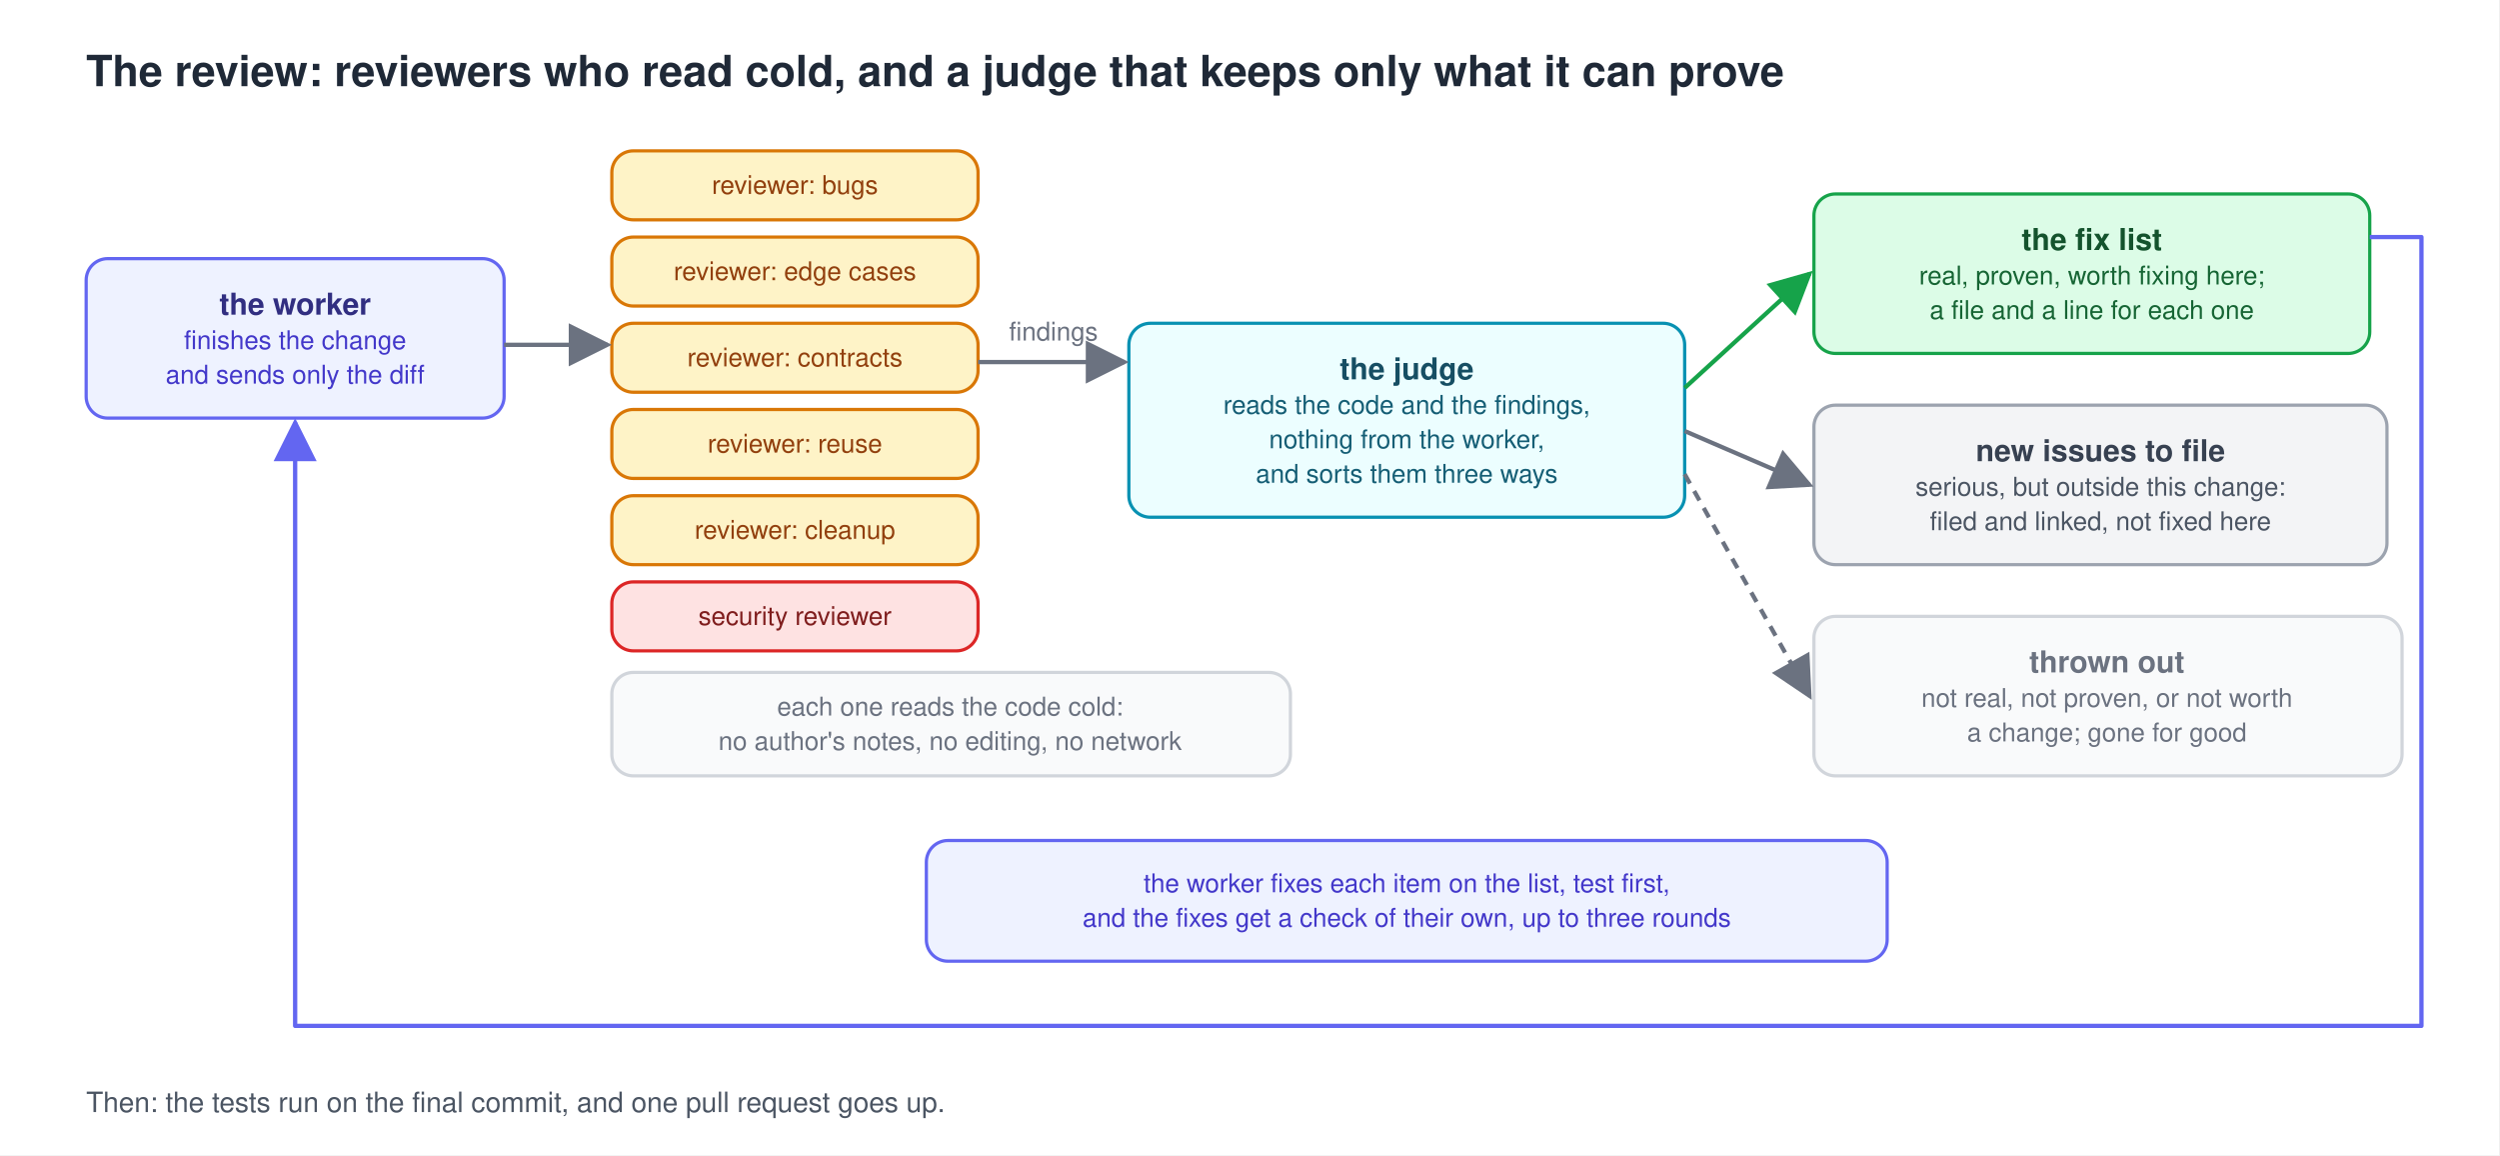
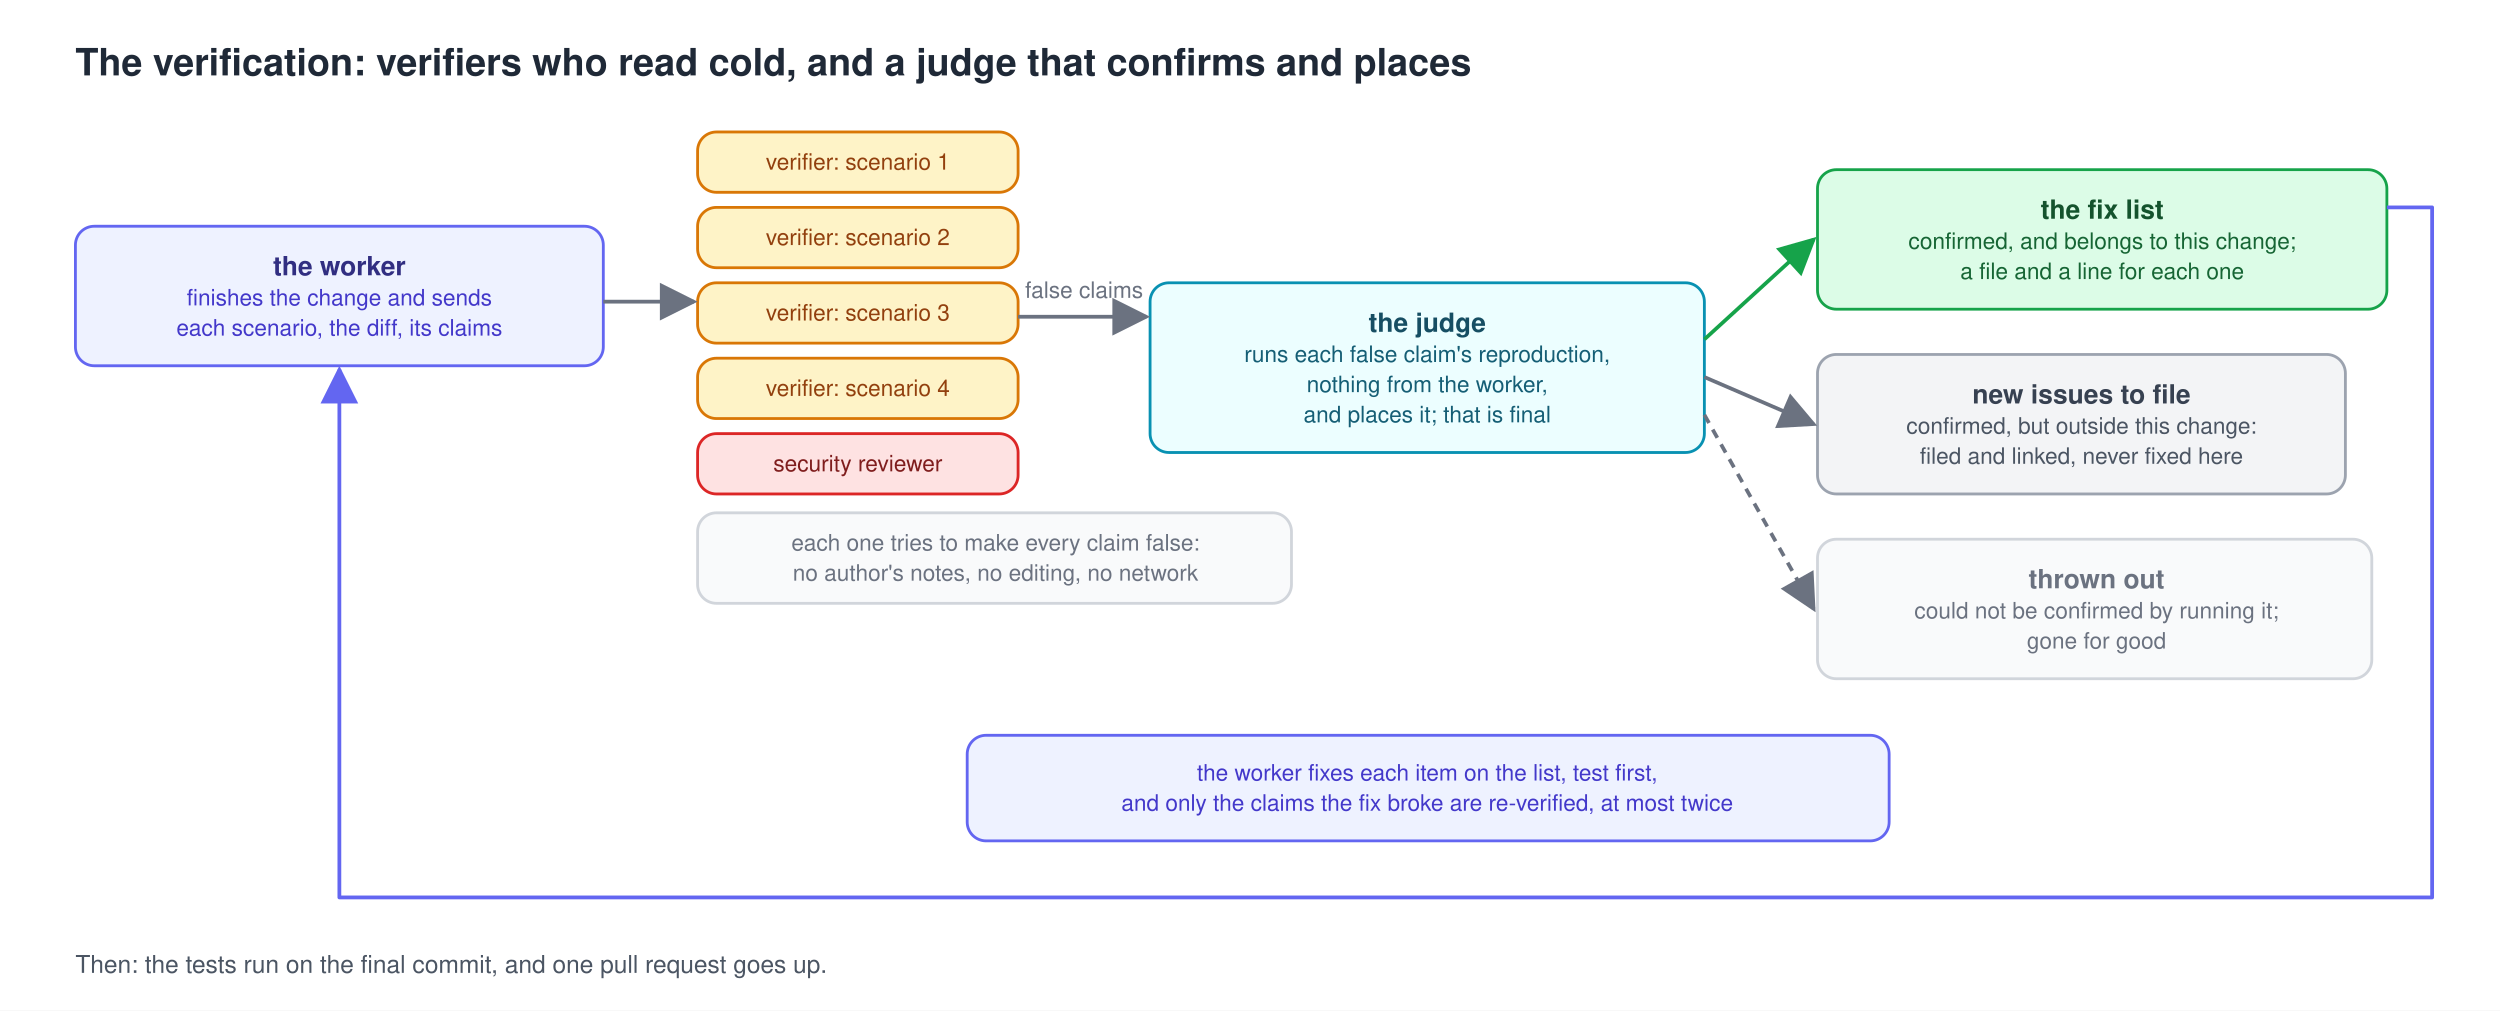
- <svg xmlns="http://www.w3.org/2000/svg" width="1160" height="536" viewBox="0 0 1160 536" font-family="-apple-system, Segoe UI, Helvetica, Arial, sans-serif" font-size="14">
-   <rect width="1160" height="536" fill="#ffffff" />
+ <svg xmlns="http://www.w3.org/2000/svg" width="1326" height="536" viewBox="0 0 1326 536" font-family="-apple-system, Segoe UI, Helvetica, Arial, sans-serif" font-size="14">
+   <rect width="1326" height="536" fill="#ffffff" />
  <defs>
    <marker id="m16a34a" markerWidth="10" markerHeight="10" refX="9" refY="5" orient="auto">
      <path d="M0,0 L10,5 L0,10 z" fill="#16a34a" />
    </marker>
    <marker id="m6366f1" markerWidth="10" markerHeight="10" refX="9" refY="5" orient="auto">
      <path d="M0,0 L10,5 L0,10 z" fill="#6366f1" />
    </marker>
    <marker id="m6b7280" markerWidth="10" markerHeight="10" refX="9" refY="5" orient="auto">
      <path d="M0,0 L10,5 L0,10 z" fill="#6b7280" />
    </marker>
    <marker id="md97706" markerWidth="10" markerHeight="10" refX="9" refY="5" orient="auto">
      <path d="M0,0 L10,5 L0,10 z" fill="#d97706" />
    </marker>
    <marker id="mdb2777" markerWidth="10" markerHeight="10" refX="9" refY="5" orient="auto">
      <path d="M0,0 L10,5 L0,10 z" fill="#db2777" />
    </marker>
    <marker id="mdc2626" markerWidth="10" markerHeight="10" refX="9" refY="5" orient="auto">
      <path d="M0,0 L10,5 L0,10 z" fill="#dc2626" />
    </marker>
  </defs>
-   <text x="40" y="40" text-anchor="start" font-size="20" font-weight="600" fill="#1f2937">The review: reviewers who read cold, and a judge that keeps only what it can prove</text>
-   <rect x="40" y="120" width="194" height="74" rx="10" fill="#eef2ff" stroke="#6366f1" stroke-width="1.5" />
-   <text x="137" y="146" text-anchor="middle" font-size="14" font-weight="600" fill="#312e81">the worker</text>
-   <text x="137" y="162" text-anchor="middle" font-size="12" fill="#4338ca">finishes the change</text>
-   <text x="137" y="178" text-anchor="middle" font-size="12" fill="#4338ca">and sends only the diff</text>
-   <rect x="284" y="70" width="170" height="32" rx="10" fill="#fef3c7" stroke="#d97706" stroke-width="1.5" />
-   <text x="369" y="90" text-anchor="middle" font-size="12" fill="#92400e">reviewer: bugs</text>
-   <rect x="284" y="110" width="170" height="32" rx="10" fill="#fef3c7" stroke="#d97706" stroke-width="1.5" />
-   <text x="369" y="130" text-anchor="middle" font-size="12" fill="#92400e">reviewer: edge cases</text>
-   <rect x="284" y="150" width="170" height="32" rx="10" fill="#fef3c7" stroke="#d97706" stroke-width="1.5" />
-   <text x="369" y="170" text-anchor="middle" font-size="12" fill="#92400e">reviewer: contracts</text>
-   <rect x="284" y="190" width="170" height="32" rx="10" fill="#fef3c7" stroke="#d97706" stroke-width="1.5" />
-   <text x="369" y="210" text-anchor="middle" font-size="12" fill="#92400e">reviewer: reuse</text>
-   <rect x="284" y="230" width="170" height="32" rx="10" fill="#fef3c7" stroke="#d97706" stroke-width="1.5" />
-   <text x="369" y="250" text-anchor="middle" font-size="12" fill="#92400e">reviewer: cleanup</text>
-   <rect x="284" y="270" width="170" height="32" rx="10" fill="#fee2e2" stroke="#dc2626" stroke-width="1.5" />
-   <text x="369" y="290" text-anchor="middle" font-size="12" fill="#7f1d1d">security reviewer</text>
-   <rect x="284" y="312" width="315" height="48" rx="10" fill="#f9fafb" stroke="#d1d5db" stroke-width="1.5" />
-   <text x="441" y="332" text-anchor="middle" font-size="12" fill="#6b7280">each one reads the code cold:</text>
-   <text x="441" y="348" text-anchor="middle" font-size="12" fill="#6b7280">no author's notes, no editing, no network</text>
-   <line x1="234" y1="160" x2="282" y2="160" stroke="#6b7280" stroke-width="2" marker-end="url(#m6b7280)" />
-   <rect x="524" y="150" width="258" height="90" rx="10" fill="#ecfeff" stroke="#0891b2" stroke-width="1.5" />
-   <text x="653" y="176" text-anchor="middle" font-size="14" font-weight="600" fill="#164e63">the judge</text>
-   <text x="653" y="192" text-anchor="middle" font-size="12" fill="#155e75">reads the code and the findings,</text>
-   <text x="653" y="208" text-anchor="middle" font-size="12" fill="#155e75">nothing from the worker,</text>
-   <text x="653" y="224" text-anchor="middle" font-size="12" fill="#155e75">and sorts them three ways</text>
-   <line x1="454" y1="168" x2="522" y2="168" stroke="#6b7280" stroke-width="2" marker-end="url(#m6b7280)" />
-   <text x="489" y="158" text-anchor="middle" font-size="12" fill="#6b7280">findings</text>
-   <rect x="842" y="90" width="258" height="74" rx="10" fill="#dcfce7" stroke="#16a34a" stroke-width="1.5" />
-   <text x="971" y="116" text-anchor="middle" font-size="14" font-weight="600" fill="#14532d">the fix list</text>
-   <text x="971" y="132" text-anchor="middle" font-size="12" fill="#166534">real, proven, worth fixing here;</text>
-   <text x="971" y="148" text-anchor="middle" font-size="12" fill="#166534">a file and a line for each one</text>
-   <rect x="842" y="188" width="266" height="74" rx="10" fill="#f3f4f6" stroke="#9ca3af" stroke-width="1.5" />
-   <text x="975" y="214" text-anchor="middle" font-size="14" font-weight="600" fill="#374151">new issues to file</text>
-   <text x="975" y="230" text-anchor="middle" font-size="12" fill="#4b5563">serious, but outside this change:</text>
-   <text x="975" y="246" text-anchor="middle" font-size="12" fill="#4b5563">filed and linked, not fixed here</text>
-   <rect x="842" y="286" width="273" height="74" rx="10" fill="#f9fafb" stroke="#d1d5db" stroke-width="1.5" />
-   <text x="978" y="312" text-anchor="middle" font-size="14" font-weight="600" fill="#6b7280">thrown out</text>
-   <text x="978" y="328" text-anchor="middle" font-size="12" fill="#6b7280">not real, not proven, or not worth</text>
-   <text x="978" y="344" text-anchor="middle" font-size="12" fill="#6b7280">a change; gone for good</text>
-   <line x1="782" y1="180" x2="840" y2="127" stroke="#16a34a" stroke-width="2" marker-end="url(#m16a34a)" />
-   <line x1="782" y1="200" x2="840" y2="225" stroke="#6b7280" stroke-width="2" marker-end="url(#m6b7280)" />
-   <line x1="782" y1="220" x2="840" y2="323" stroke="#6b7280" stroke-width="2" stroke-dasharray="5 4" marker-end="url(#m6b7280)" />
-   <rect x="430" y="390" width="446" height="56" rx="10" fill="#eef2ff" stroke="#6366f1" stroke-width="1.5" />
-   <text x="653" y="414" text-anchor="middle" font-size="12" fill="#4338ca">the worker fixes each item on the list, test first,</text>
-   <text x="653" y="430" text-anchor="middle" font-size="12" fill="#4338ca">and the fixes get a check of their own, up to three rounds</text>
-   <path d="M 1100 110 L 1124 110 L 1124 476 L 137 476 L 137 196" fill="none" stroke="#6366f1" stroke-width="2" stroke-linejoin="round" marker-end="url(#m6366f1)" />
+   <text x="40" y="40" text-anchor="start" font-size="20" font-weight="600" fill="#1f2937">The verification: verifiers who read cold, and a judge that confirms and places</text>
+   <rect x="40" y="120" width="280" height="74" rx="10" fill="#eef2ff" stroke="#6366f1" stroke-width="1.5" />
+   <text x="180" y="146" text-anchor="middle" font-size="14" font-weight="600" fill="#312e81">the worker</text>
+   <text x="180" y="162" text-anchor="middle" font-size="12" fill="#4338ca">finishes the change and sends</text>
+   <text x="180" y="178" text-anchor="middle" font-size="12" fill="#4338ca">each scenario, the diff, its claims</text>
+   <rect x="370" y="70" width="170" height="32" rx="10" fill="#fef3c7" stroke="#d97706" stroke-width="1.5" />
+   <text x="455" y="90" text-anchor="middle" font-size="12" fill="#92400e">verifier: scenario 1</text>
+   <rect x="370" y="110" width="170" height="32" rx="10" fill="#fef3c7" stroke="#d97706" stroke-width="1.5" />
+   <text x="455" y="130" text-anchor="middle" font-size="12" fill="#92400e">verifier: scenario 2</text>
+   <rect x="370" y="150" width="170" height="32" rx="10" fill="#fef3c7" stroke="#d97706" stroke-width="1.5" />
+   <text x="455" y="170" text-anchor="middle" font-size="12" fill="#92400e">verifier: scenario 3</text>
+   <rect x="370" y="190" width="170" height="32" rx="10" fill="#fef3c7" stroke="#d97706" stroke-width="1.5" />
+   <text x="455" y="210" text-anchor="middle" font-size="12" fill="#92400e">verifier: scenario 4</text>
+   <rect x="370" y="230" width="170" height="32" rx="10" fill="#fee2e2" stroke="#dc2626" stroke-width="1.5" />
+   <text x="455" y="250" text-anchor="middle" font-size="12" fill="#7f1d1d">security reviewer</text>
+   <rect x="370" y="272" width="315" height="48" rx="10" fill="#f9fafb" stroke="#d1d5db" stroke-width="1.5" />
+   <text x="528" y="292" text-anchor="middle" font-size="12" fill="#6b7280">each one tries to make every claim false:</text>
+   <text x="528" y="308" text-anchor="middle" font-size="12" fill="#6b7280">no author's notes, no editing, no network</text>
+   <line x1="320" y1="160" x2="368" y2="160" stroke="#6b7280" stroke-width="2" marker-end="url(#m6b7280)" />
+   <rect x="610" y="150" width="294" height="90" rx="10" fill="#ecfeff" stroke="#0891b2" stroke-width="1.5" />
+   <text x="757" y="176" text-anchor="middle" font-size="14" font-weight="600" fill="#164e63">the judge</text>
+   <text x="757" y="192" text-anchor="middle" font-size="12" fill="#155e75">runs each false claim's reproduction,</text>
+   <text x="757" y="208" text-anchor="middle" font-size="12" fill="#155e75">nothing from the worker,</text>
+   <text x="757" y="224" text-anchor="middle" font-size="12" fill="#155e75">and places it; that is final</text>
+   <line x1="540" y1="168" x2="608" y2="168" stroke="#6b7280" stroke-width="2" marker-end="url(#m6b7280)" />
+   <text x="575" y="158" text-anchor="middle" font-size="12" fill="#6b7280">false claims</text>
+   <rect x="964" y="90" width="302" height="74" rx="10" fill="#dcfce7" stroke="#16a34a" stroke-width="1.5" />
+   <text x="1115" y="116" text-anchor="middle" font-size="14" font-weight="600" fill="#14532d">the fix list</text>
+   <text x="1115" y="132" text-anchor="middle" font-size="12" fill="#166534">confirmed, and belongs to this change;</text>
+   <text x="1115" y="148" text-anchor="middle" font-size="12" fill="#166534">a file and a line for each one</text>
+   <rect x="964" y="188" width="280" height="74" rx="10" fill="#f3f4f6" stroke="#9ca3af" stroke-width="1.5" />
+   <text x="1104" y="214" text-anchor="middle" font-size="14" font-weight="600" fill="#374151">new issues to file</text>
+   <text x="1104" y="230" text-anchor="middle" font-size="12" fill="#4b5563">confirmed, but outside this change:</text>
+   <text x="1104" y="246" text-anchor="middle" font-size="12" fill="#4b5563">filed and linked, never fixed here</text>
+   <rect x="964" y="286" width="294" height="74" rx="10" fill="#f9fafb" stroke="#d1d5db" stroke-width="1.5" />
+   <text x="1112" y="312" text-anchor="middle" font-size="14" font-weight="600" fill="#6b7280">thrown out</text>
+   <text x="1112" y="328" text-anchor="middle" font-size="12" fill="#6b7280">could not be confirmed by running it;</text>
+   <text x="1112" y="344" text-anchor="middle" font-size="12" fill="#6b7280">gone for good</text>
+   <line x1="904" y1="180" x2="962" y2="127" stroke="#16a34a" stroke-width="2" marker-end="url(#m16a34a)" />
+   <line x1="904" y1="200" x2="962" y2="225" stroke="#6b7280" stroke-width="2" marker-end="url(#m6b7280)" />
+   <line x1="904" y1="220" x2="962" y2="323" stroke="#6b7280" stroke-width="2" stroke-dasharray="5 4" marker-end="url(#m6b7280)" />
+   <rect x="513" y="390" width="489" height="56" rx="10" fill="#eef2ff" stroke="#6366f1" stroke-width="1.5" />
+   <text x="757" y="414" text-anchor="middle" font-size="12" fill="#4338ca">the worker fixes each item on the list, test first,</text>
+   <text x="757" y="430" text-anchor="middle" font-size="12" fill="#4338ca">and only the claims the fix broke are re-verified, at most twice</text>
+   <path d="M 1266 110 L 1290 110 L 1290 476 L 180 476 L 180 196" fill="none" stroke="#6366f1" stroke-width="2" stroke-linejoin="round" marker-end="url(#m6366f1)" />
  <text x="40" y="516" text-anchor="start" font-size="13" fill="#4b5563">Then: the tests run on the final commit, and one pull request goes up.</text>
</svg>
